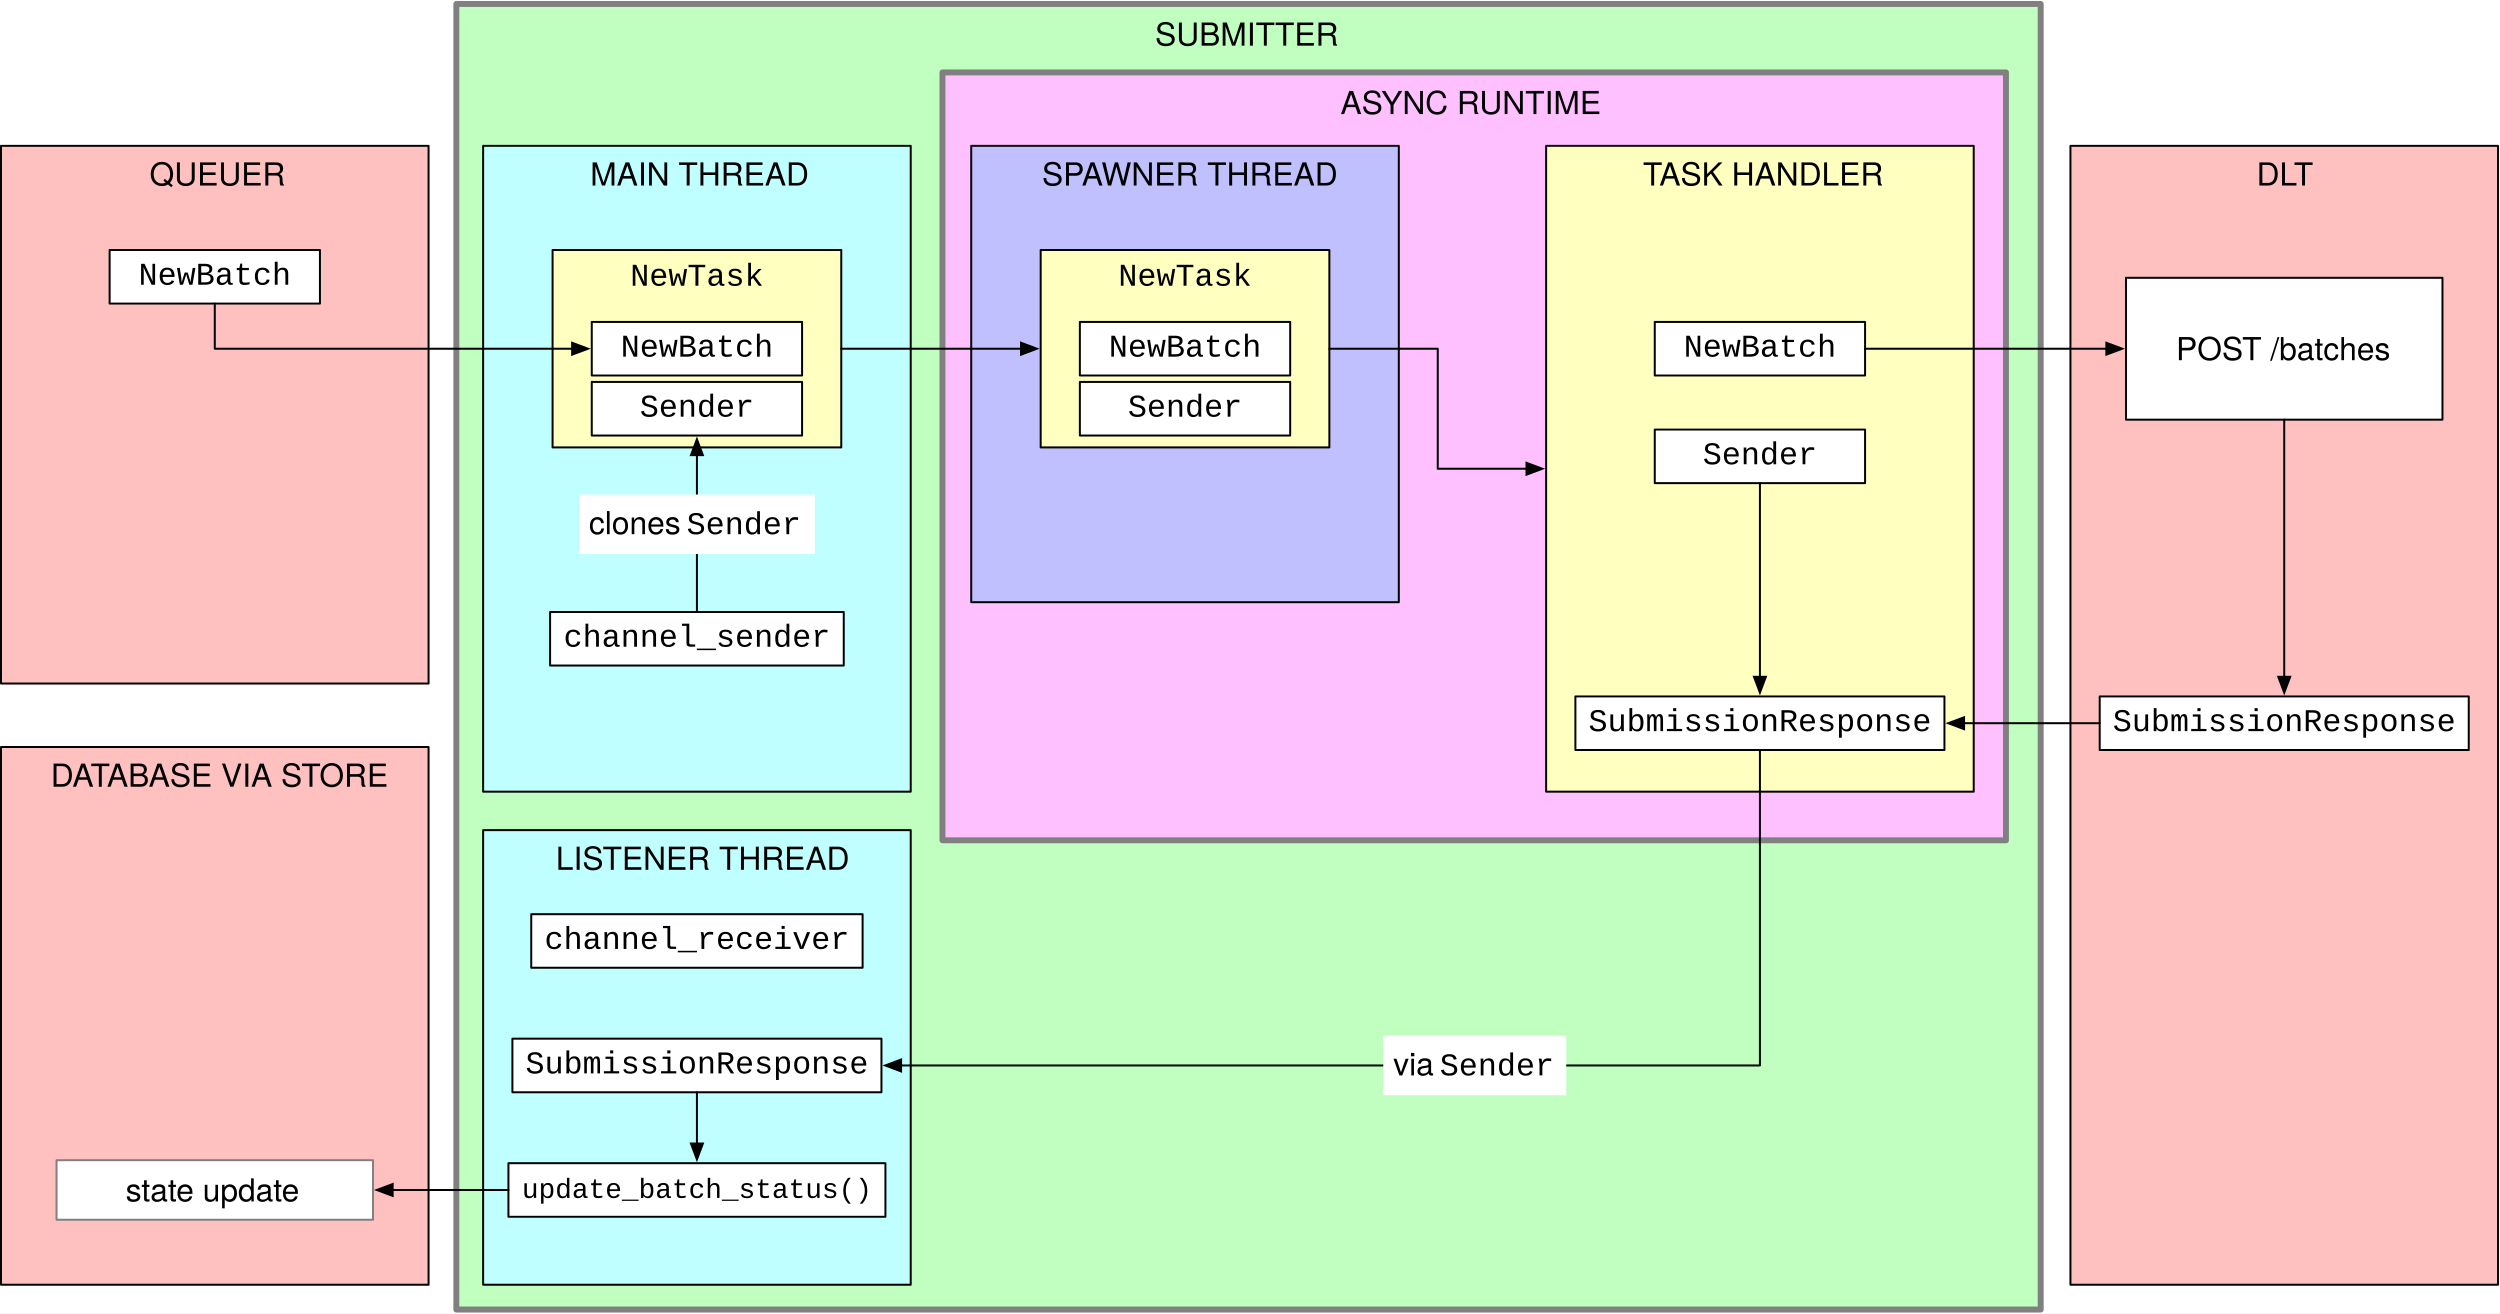
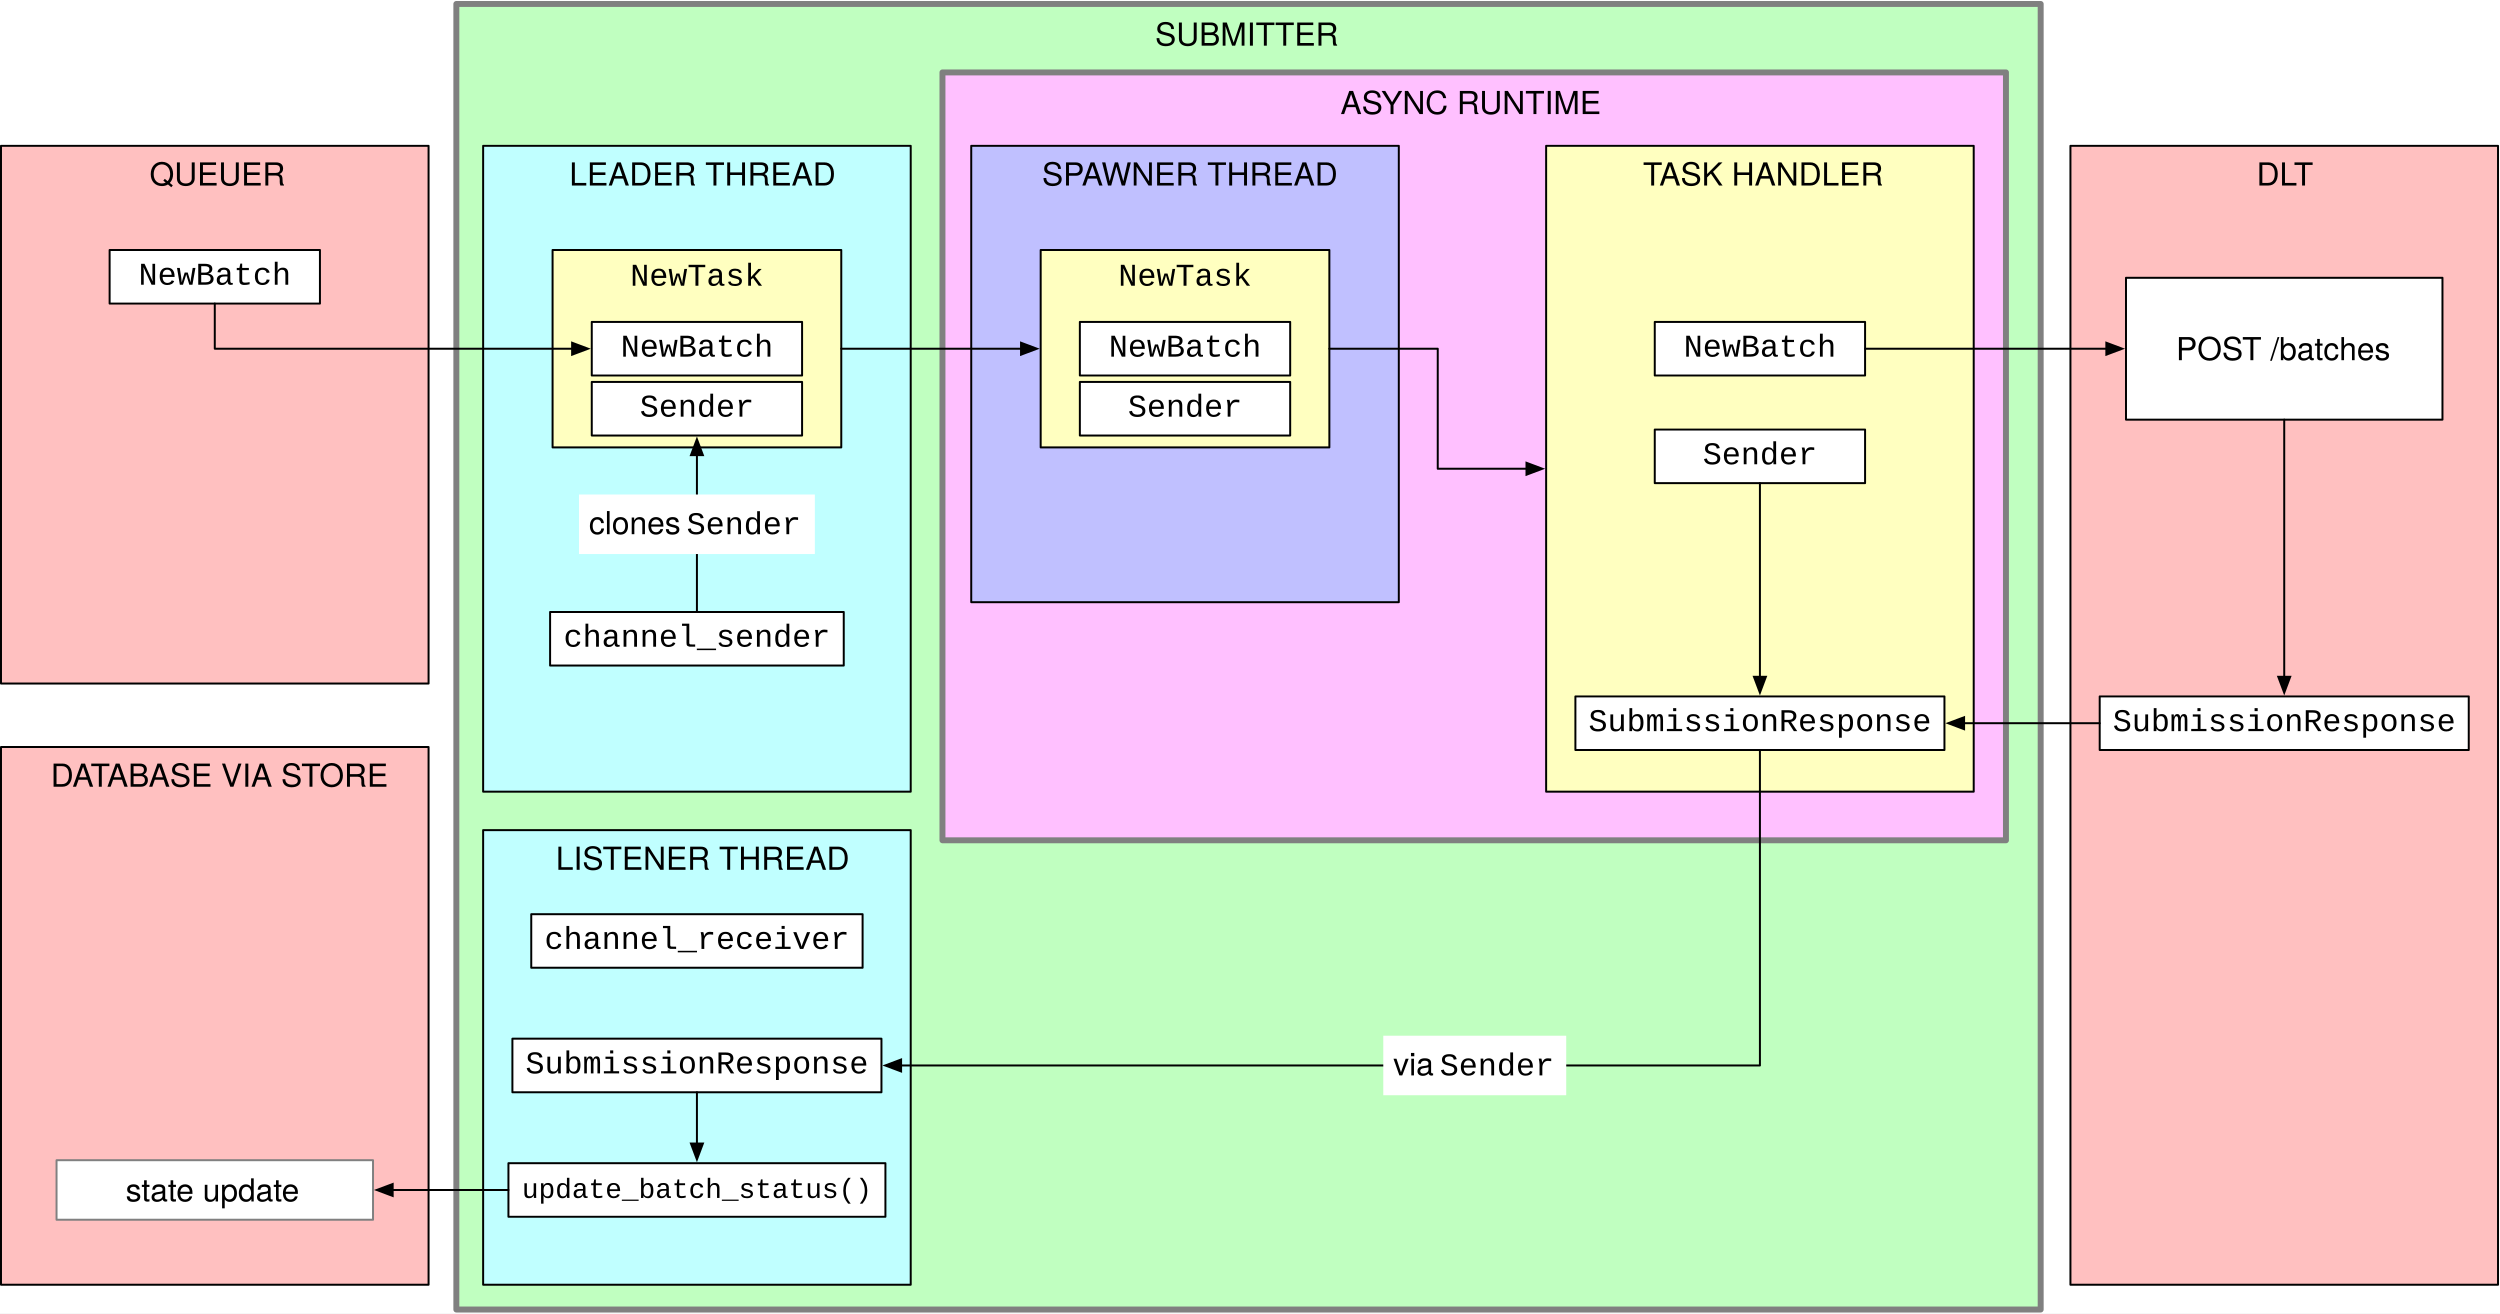
<svg xmlns="http://www.w3.org/2000/svg" version="1.1" viewBox="47 114 1260 662" width="1260" height="662">
  <defs>
    <marker orient="auto" overflow="visible" markerUnits="strokeWidth" id="FilledArrow_Marker" stroke-linejoin="miter" stroke-miterlimit="10" viewBox="-1 -4 10 8" markerWidth="10" markerHeight="8" color="black">
      <g>
        <path d="M 8 0 L 0 -3 L 0 3 Z" fill="currentColor" stroke="currentColor" stroke-width="1" />
      </g>
    </marker>
  </defs>
-   <g id="Canvas_1" fill="none" stroke="none" fill-opacity="1" stroke-opacity="1" stroke-dasharray="none">
+   <g id="Canvas_1" fill-opacity="1" stroke-opacity="1" stroke-dasharray="none" stroke="none" fill="none">
    <rect fill="white" x="47" y="114" width="1260" height="662" />
    <g id="Canvas_1_Layer_1">
      <g id="Graphic_38">
        <rect x="277" y="116" width="798.5" height="658" fill="#c0ffc0" />
        <rect x="277" y="116" width="798.5" height="658" stroke="gray" stroke-linecap="round" stroke-linejoin="round" stroke-width="3" />
        <text transform="translate(282 121)" fill="black">
          <tspan font-family="Helvetica Neue" font-size="16" fill="black" x="347.146" y="16">SUBMITTER</tspan>
        </text>
      </g>
      <g id="Graphic_39">
        <rect x="522" y="150.5" width="536" height="387" fill="#ffc0ff" />
        <rect x="522" y="150.5" width="536" height="387" stroke="gray" stroke-linecap="round" stroke-linejoin="round" stroke-width="3" />
        <text transform="translate(527 155.5)" fill="black">
          <tspan font-family="Helvetica Neue" font-size="16" fill="black" x="195.592" y="16">ASYNC RUNTIME</tspan>
        </text>
      </g>
      <g id="Graphic_2">
        <rect x="290.5" y="187.5" width="215.5" height="325.5" fill="#c0ffff" />
        <rect x="290.5" y="187.5" width="215.5" height="325.5" stroke="black" stroke-linecap="round" stroke-linejoin="round" stroke-width="1" />
        <text transform="translate(295.5 192.5)" fill="black">
-           <tspan font-family="Helvetica Neue" font-size="16" fill="black" x="48.974" y="15">MAIN THREAD</tspan>
+           <tspan font-family="Helvetica Neue" font-size="16" fill="black" x="38.454" y="15">LEADER THREAD</tspan>
        </text>
      </g>
      <g id="Graphic_3">
        <rect x="536.5" y="187.5" width="215.5" height="230" fill="#c0c0ff" />
        <rect x="536.5" y="187.5" width="215.5" height="230" stroke="black" stroke-linecap="round" stroke-linejoin="round" stroke-width="1" />
        <text transform="translate(541.5 192.5)" fill="black">
          <tspan font-family="Helvetica Neue" font-size="16" fill="black" x="30.654" y="15">SPAWNER THREAD</tspan>
        </text>
      </g>
      <g id="Graphic_4">
        <rect x="826.25" y="187.5" width="215.5" height="325.5" fill="#ffffc0" />
        <rect x="826.25" y="187.5" width="215.5" height="325.5" stroke="black" stroke-linecap="round" stroke-linejoin="round" stroke-width="1" />
        <text transform="translate(831.25 192.5)" fill="black">
          <tspan font-family="Helvetica Neue" font-size="16" fill="black" x="43.782" y="15">TASK HANDLER</tspan>
        </text>
      </g>
      <g id="Graphic_5">
        <rect x="1090.5" y="187.5" width="215.5" height="574" fill="#ffc0c0" />
        <rect x="1090.5" y="187.5" width="215.5" height="574" stroke="black" stroke-linecap="round" stroke-linejoin="round" stroke-width="1" />
        <text transform="translate(1095.5 192.5)" fill="black">
          <tspan font-family="Helvetica Neue" font-size="16" fill="black" x="88.814" y="15">DLT</tspan>
        </text>
      </g>
      <g id="Graphic_6">
        <rect x="47.5" y="187.5" width="215.5" height="271" fill="#ffc0c0" />
        <rect x="47.5" y="187.5" width="215.5" height="271" stroke="black" stroke-linecap="round" stroke-linejoin="round" stroke-width="1" />
        <text transform="translate(52.5 192.5)" fill="black">
          <tspan font-family="Helvetica Neue" font-size="16" fill="black" x="69.862" y="15">QUEUER</tspan>
        </text>
      </g>
      <g id="Graphic_7">
        <rect x="47.5" y="490.5" width="215.5" height="271" fill="#ffc0c0" />
        <rect x="47.5" y="490.5" width="215.5" height="271" stroke="black" stroke-linecap="round" stroke-linejoin="round" stroke-width="1" />
        <text transform="translate(52.5 495.5)" fill="black">
          <tspan font-family="Helvetica Neue" font-size="16" fill="black" x="20.078" y="15">DATABASE VIA STORE</tspan>
        </text>
      </g>
      <g id="Graphic_11">
        <rect x="102.25" y="240" width="106" height="27" fill="white" />
        <rect x="102.25" y="240" width="106" height="27" stroke="black" stroke-linecap="round" stroke-linejoin="round" stroke-width="1" />
        <text transform="translate(107.25 244.5)" fill="black">
          <tspan font-family="Courier New" font-size="16" fill="black" x="9.594" y="13">NewBatch</tspan>
        </text>
      </g>
      <g id="Graphic_14">
        <rect x="325.5" y="240" width="145.5" height="99.5" fill="#ffffc0" />
        <rect x="325.5" y="240" width="145.5" height="99.5" stroke="black" stroke-linecap="round" stroke-linejoin="round" stroke-width="1" />
        <text transform="translate(330.5 245)" fill="black">
          <tspan font-family="Courier New" font-size="16" fill="black" x="34.145" y="13">NewTask</tspan>
        </text>
      </g>
      <g id="Graphic_13">
        <rect x="345.25" y="276.25" width="106" height="27" fill="white" />
        <rect x="345.25" y="276.25" width="106" height="27" stroke="black" stroke-linecap="round" stroke-linejoin="round" stroke-width="1" />
        <text transform="translate(350.25 280.75)" fill="black">
          <tspan font-family="Courier New" font-size="16" fill="black" x="9.594" y="13">NewBatch</tspan>
        </text>
      </g>
      <g id="Graphic_12">
        <rect x="345.25" y="306.5" width="106" height="27" fill="white" />
        <rect x="345.25" y="306.5" width="106" height="27" stroke="black" stroke-linecap="round" stroke-linejoin="round" stroke-width="1" />
        <text transform="translate(350.25 311)" fill="black">
          <tspan font-family="Courier New" font-size="16" fill="black" x="19.195" y="13">Sender</tspan>
        </text>
      </g>
      <g id="Graphic_17">
        <rect x="571.5" y="240" width="145.5" height="99.5" fill="#ffffc0" />
        <rect x="571.5" y="240" width="145.5" height="99.5" stroke="black" stroke-linecap="round" stroke-linejoin="round" stroke-width="1" />
        <text transform="translate(576.5 245)" fill="black">
          <tspan font-family="Courier New" font-size="16" fill="black" x="34.145" y="13">NewTask</tspan>
        </text>
      </g>
      <g id="Graphic_16">
        <rect x="591.25" y="276.25" width="106" height="27" fill="white" />
        <rect x="591.25" y="276.25" width="106" height="27" stroke="black" stroke-linecap="round" stroke-linejoin="round" stroke-width="1" />
        <text transform="translate(596.25 280.75)" fill="black">
          <tspan font-family="Courier New" font-size="16" fill="black" x="9.594" y="13">NewBatch</tspan>
        </text>
      </g>
      <g id="Graphic_47">
        <rect x="290.5" y="532.375" width="215.5" height="229.125" fill="#c0ffff" />
        <rect x="290.5" y="532.375" width="215.5" height="229.125" stroke="black" stroke-linecap="round" stroke-linejoin="round" stroke-width="1" />
        <text transform="translate(295.5 537.375)" fill="black">
          <tspan font-family="Helvetica Neue" font-size="16" fill="black" x="31.646" y="15">LISTENER THREAD</tspan>
        </text>
      </g>
      <g id="Graphic_15">
        <rect x="591.25" y="306.5" width="106" height="27" fill="white" />
        <rect x="591.25" y="306.5" width="106" height="27" stroke="black" stroke-linecap="round" stroke-linejoin="round" stroke-width="1" />
        <text transform="translate(596.25 311)" fill="black">
          <tspan font-family="Courier New" font-size="16" fill="black" x="19.195" y="13">Sender</tspan>
        </text>
      </g>
      <g id="Graphic_19">
        <rect x="881" y="276.25" width="106" height="27" fill="white" />
        <rect x="881" y="276.25" width="106" height="27" stroke="black" stroke-linecap="round" stroke-linejoin="round" stroke-width="1" />
        <text transform="translate(886 280.75)" fill="black">
          <tspan font-family="Courier New" font-size="16" fill="black" x="9.594" y="13">NewBatch</tspan>
        </text>
      </g>
      <g id="Graphic_18">
        <rect x="881" y="330.5" width="106" height="27" fill="white" />
        <rect x="881" y="330.5" width="106" height="27" stroke="black" stroke-linecap="round" stroke-linejoin="round" stroke-width="1" />
        <text transform="translate(886 335)" fill="black">
          <tspan font-family="Courier New" font-size="16" fill="black" x="19.195" y="13">Sender</tspan>
        </text>
      </g>
      <g id="Line_21">
        <path d="M 155.25 267 L 155.25 289.75 L 335.35 289.75" marker-end="url(#FilledArrow_Marker)" stroke="black" stroke-linecap="round" stroke-linejoin="round" stroke-width="1" />
      </g>
      <g id="Line_22">
        <line x1="471" y1="289.75" x2="561.6" y2="289.75" marker-end="url(#FilledArrow_Marker)" stroke="black" stroke-linecap="round" stroke-linejoin="round" stroke-width="1" />
      </g>
      <g id="Line_23">
        <path d="M 717 289.75 L 771.625 289.75 L 771.625 350.25 L 816.35 350.25" marker-end="url(#FilledArrow_Marker)" stroke="black" stroke-linecap="round" stroke-linejoin="round" stroke-width="1" />
      </g>
      <g id="Graphic_24">
        <rect x="1118.5" y="254" width="159.5" height="71.5" fill="white" />
        <rect x="1118.5" y="254" width="159.5" height="71.5" stroke="black" stroke-linecap="round" stroke-linejoin="round" stroke-width="1" />
        <text transform="translate(1123.5 280.526)" fill="black">
          <tspan font-family="Helvetica Neue" font-size="16" fill="black" x="20.222" y="15">POST /batches</tspan>
        </text>
      </g>
      <g id="Graphic_26">
        <rect x="1105.25" y="465" width="186" height="27" fill="white" />
        <rect x="1105.25" y="465" width="186" height="27" stroke="black" stroke-linecap="round" stroke-linejoin="round" stroke-width="1" />
        <text transform="translate(1110.25 469.5)" fill="black">
          <tspan font-family="Courier New" font-size="16" fill="black" x="1.586" y="13">SubmissionResponse</tspan>
        </text>
      </g>
      <g id="Line_27">
        <line x1="987" y1="289.75" x2="1108.6" y2="289.75" marker-end="url(#FilledArrow_Marker)" stroke="black" stroke-linecap="round" stroke-linejoin="round" stroke-width="1" />
      </g>
      <g id="Line_28">
        <line x1="1198.25" y1="325.5" x2="1198.25" y2="455.1" marker-end="url(#FilledArrow_Marker)" stroke="black" stroke-linecap="round" stroke-linejoin="round" stroke-width="1" />
      </g>
      <g id="Graphic_29">
        <rect x="841" y="465" width="186" height="27" fill="white" />
        <rect x="841" y="465" width="186" height="27" stroke="black" stroke-linecap="round" stroke-linejoin="round" stroke-width="1" />
        <text transform="translate(846 469.5)" fill="black">
          <tspan font-family="Courier New" font-size="16" fill="black" x="1.586" y="13">SubmissionResponse</tspan>
        </text>
      </g>
      <g id="Line_30">
        <line x1="1105.25" y1="478.5" x2="1036.9" y2="478.5" marker-end="url(#FilledArrow_Marker)" stroke="black" stroke-linecap="round" stroke-linejoin="round" stroke-width="1" />
      </g>
      <g id="Line_31">
        <line x1="934" y1="357.5" x2="934" y2="455.1" marker-end="url(#FilledArrow_Marker)" stroke="black" stroke-linecap="round" stroke-linejoin="round" stroke-width="1" />
      </g>
      <g id="Graphic_32">
        <rect x="305.25" y="637.5" width="186" height="27" fill="white" />
        <rect x="305.25" y="637.5" width="186" height="27" stroke="black" stroke-linecap="round" stroke-linejoin="round" stroke-width="1" />
        <text transform="translate(310.25 642)" fill="black">
          <tspan font-family="Courier New" font-size="16" fill="black" x="1.586" y="13">SubmissionResponse</tspan>
        </text>
      </g>
      <g id="Line_33">
        <path d="M 934 492 L 934 651 L 501.15 651" marker-end="url(#FilledArrow_Marker)" stroke="black" stroke-linecap="round" stroke-linejoin="round" stroke-width="1" />
      </g>
      <g id="Graphic_34">
        <rect x="744.177" y="636" width="92.201" height="30" fill="white" />
        <text transform="translate(749.1765 641)" fill="black">
          <tspan font-family="Helvetica Neue" font-size="16" fill="black" x="27711167e-20" y="15">via </tspan>
          <tspan font-family="Courier New" font-size="16" fill="black" y="15">Sender</tspan>
        </text>
      </g>
      <g id="Graphic_35">
        <rect x="303.25" y="700.25" width="190" height="27" fill="white" />
        <rect x="303.25" y="700.25" width="190" height="27" stroke="black" stroke-linecap="round" stroke-linejoin="round" stroke-width="1" />
        <text transform="translate(308.25 705.75)" fill="black">
          <tspan font-family="Courier New" font-size="14" fill="black" x="1.786" y="12">update_batch_status()</tspan>
        </text>
      </g>
      <g id="Line_36">
        <line x1="398.25" y1="664.5" x2="398.25" y2="690.35" marker-end="url(#FilledArrow_Marker)" stroke="black" stroke-linecap="round" stroke-linejoin="round" stroke-width="1" />
      </g>
      <g id="Graphic_40">
        <rect x="75.5" y="698.75" width="159.5" height="30" fill="white" />
        <rect x="75.5" y="698.75" width="159.5" height="30" stroke="gray" stroke-linecap="round" stroke-linejoin="round" stroke-width="1" />
        <text transform="translate(80.5 704.526)" fill="black">
          <tspan font-family="Helvetica Neue" font-size="16" fill="black" x="29.846" y="15">state update</tspan>
        </text>
      </g>
      <g id="Line_41">
        <line x1="303.25" y1="713.75" x2="244.9" y2="713.75" marker-end="url(#FilledArrow_Marker)" stroke="black" stroke-linecap="round" stroke-linejoin="round" stroke-width="1" />
      </g>
      <g id="Graphic_44">
        <rect x="324.25" y="422.438" width="148" height="27" fill="white" />
        <rect x="324.25" y="422.438" width="148" height="27" stroke="black" stroke-linecap="round" stroke-linejoin="round" stroke-width="1" />
        <text transform="translate(329.25 426.9375)" fill="black">
          <tspan font-family="Courier New" font-size="16" fill="black" x="1.789" y="13">channel_sender</tspan>
        </text>
      </g>
      <g id="Line_45">
        <line x1="398.25" y1="422.438" x2="398.25" y2="343.4" marker-end="url(#FilledArrow_Marker)" stroke="black" stroke-linecap="round" stroke-linejoin="round" stroke-width="1" />
      </g>
      <g id="Graphic_46">
        <rect x="338.813" y="363.231" width="118.873" height="30" fill="white" />
        <text transform="translate(343.8133 368.2312)" fill="black">
          <tspan font-family="Helvetica Neue" font-size="16" fill="black" x="0" y="15">clones </tspan>
          <tspan font-family="Courier New" font-size="16" fill="black" y="15">Sender</tspan>
        </text>
      </g>
      <g id="Graphic_48">
        <rect x="314.75" y="574.75" width="167" height="27" fill="white" />
        <rect x="314.75" y="574.75" width="167" height="27" stroke="black" stroke-linecap="round" stroke-linejoin="round" stroke-width="1" />
        <text transform="translate(319.75 579.25)" fill="black">
          <tspan font-family="Courier New" font-size="16" fill="black" x="1.688" y="13">channel_receiver</tspan>
        </text>
      </g>
    </g>
  </g>
</svg>
